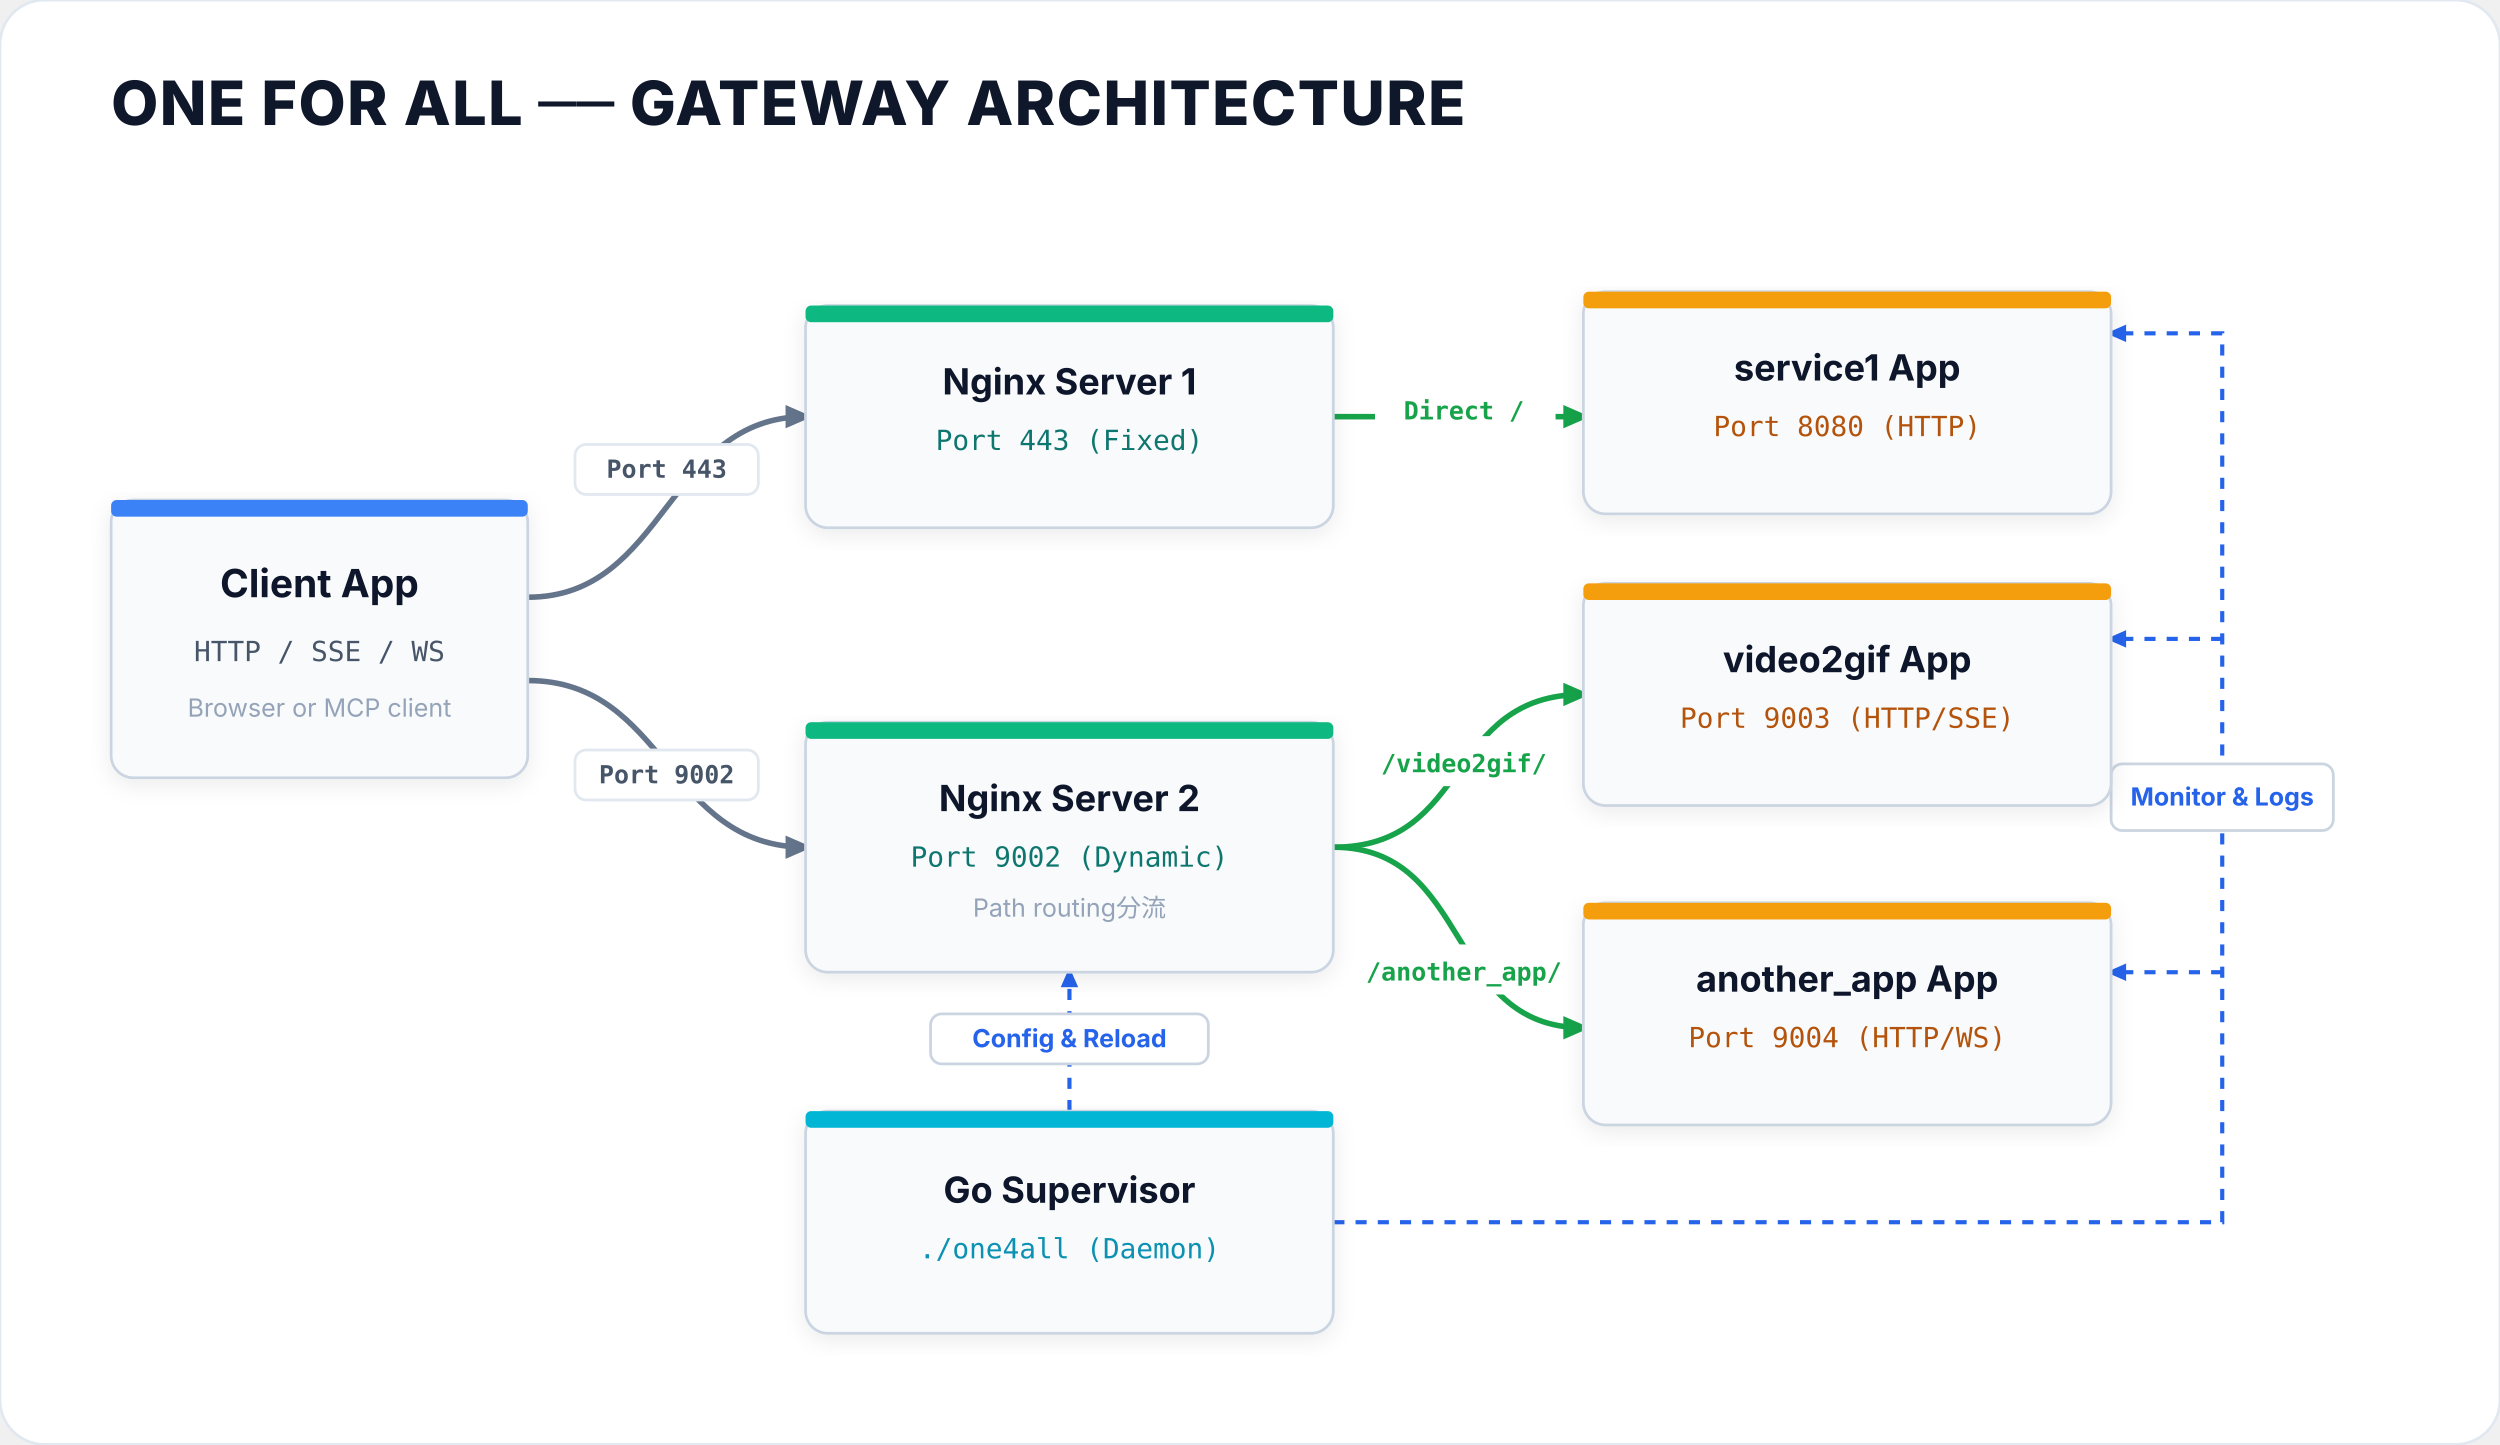
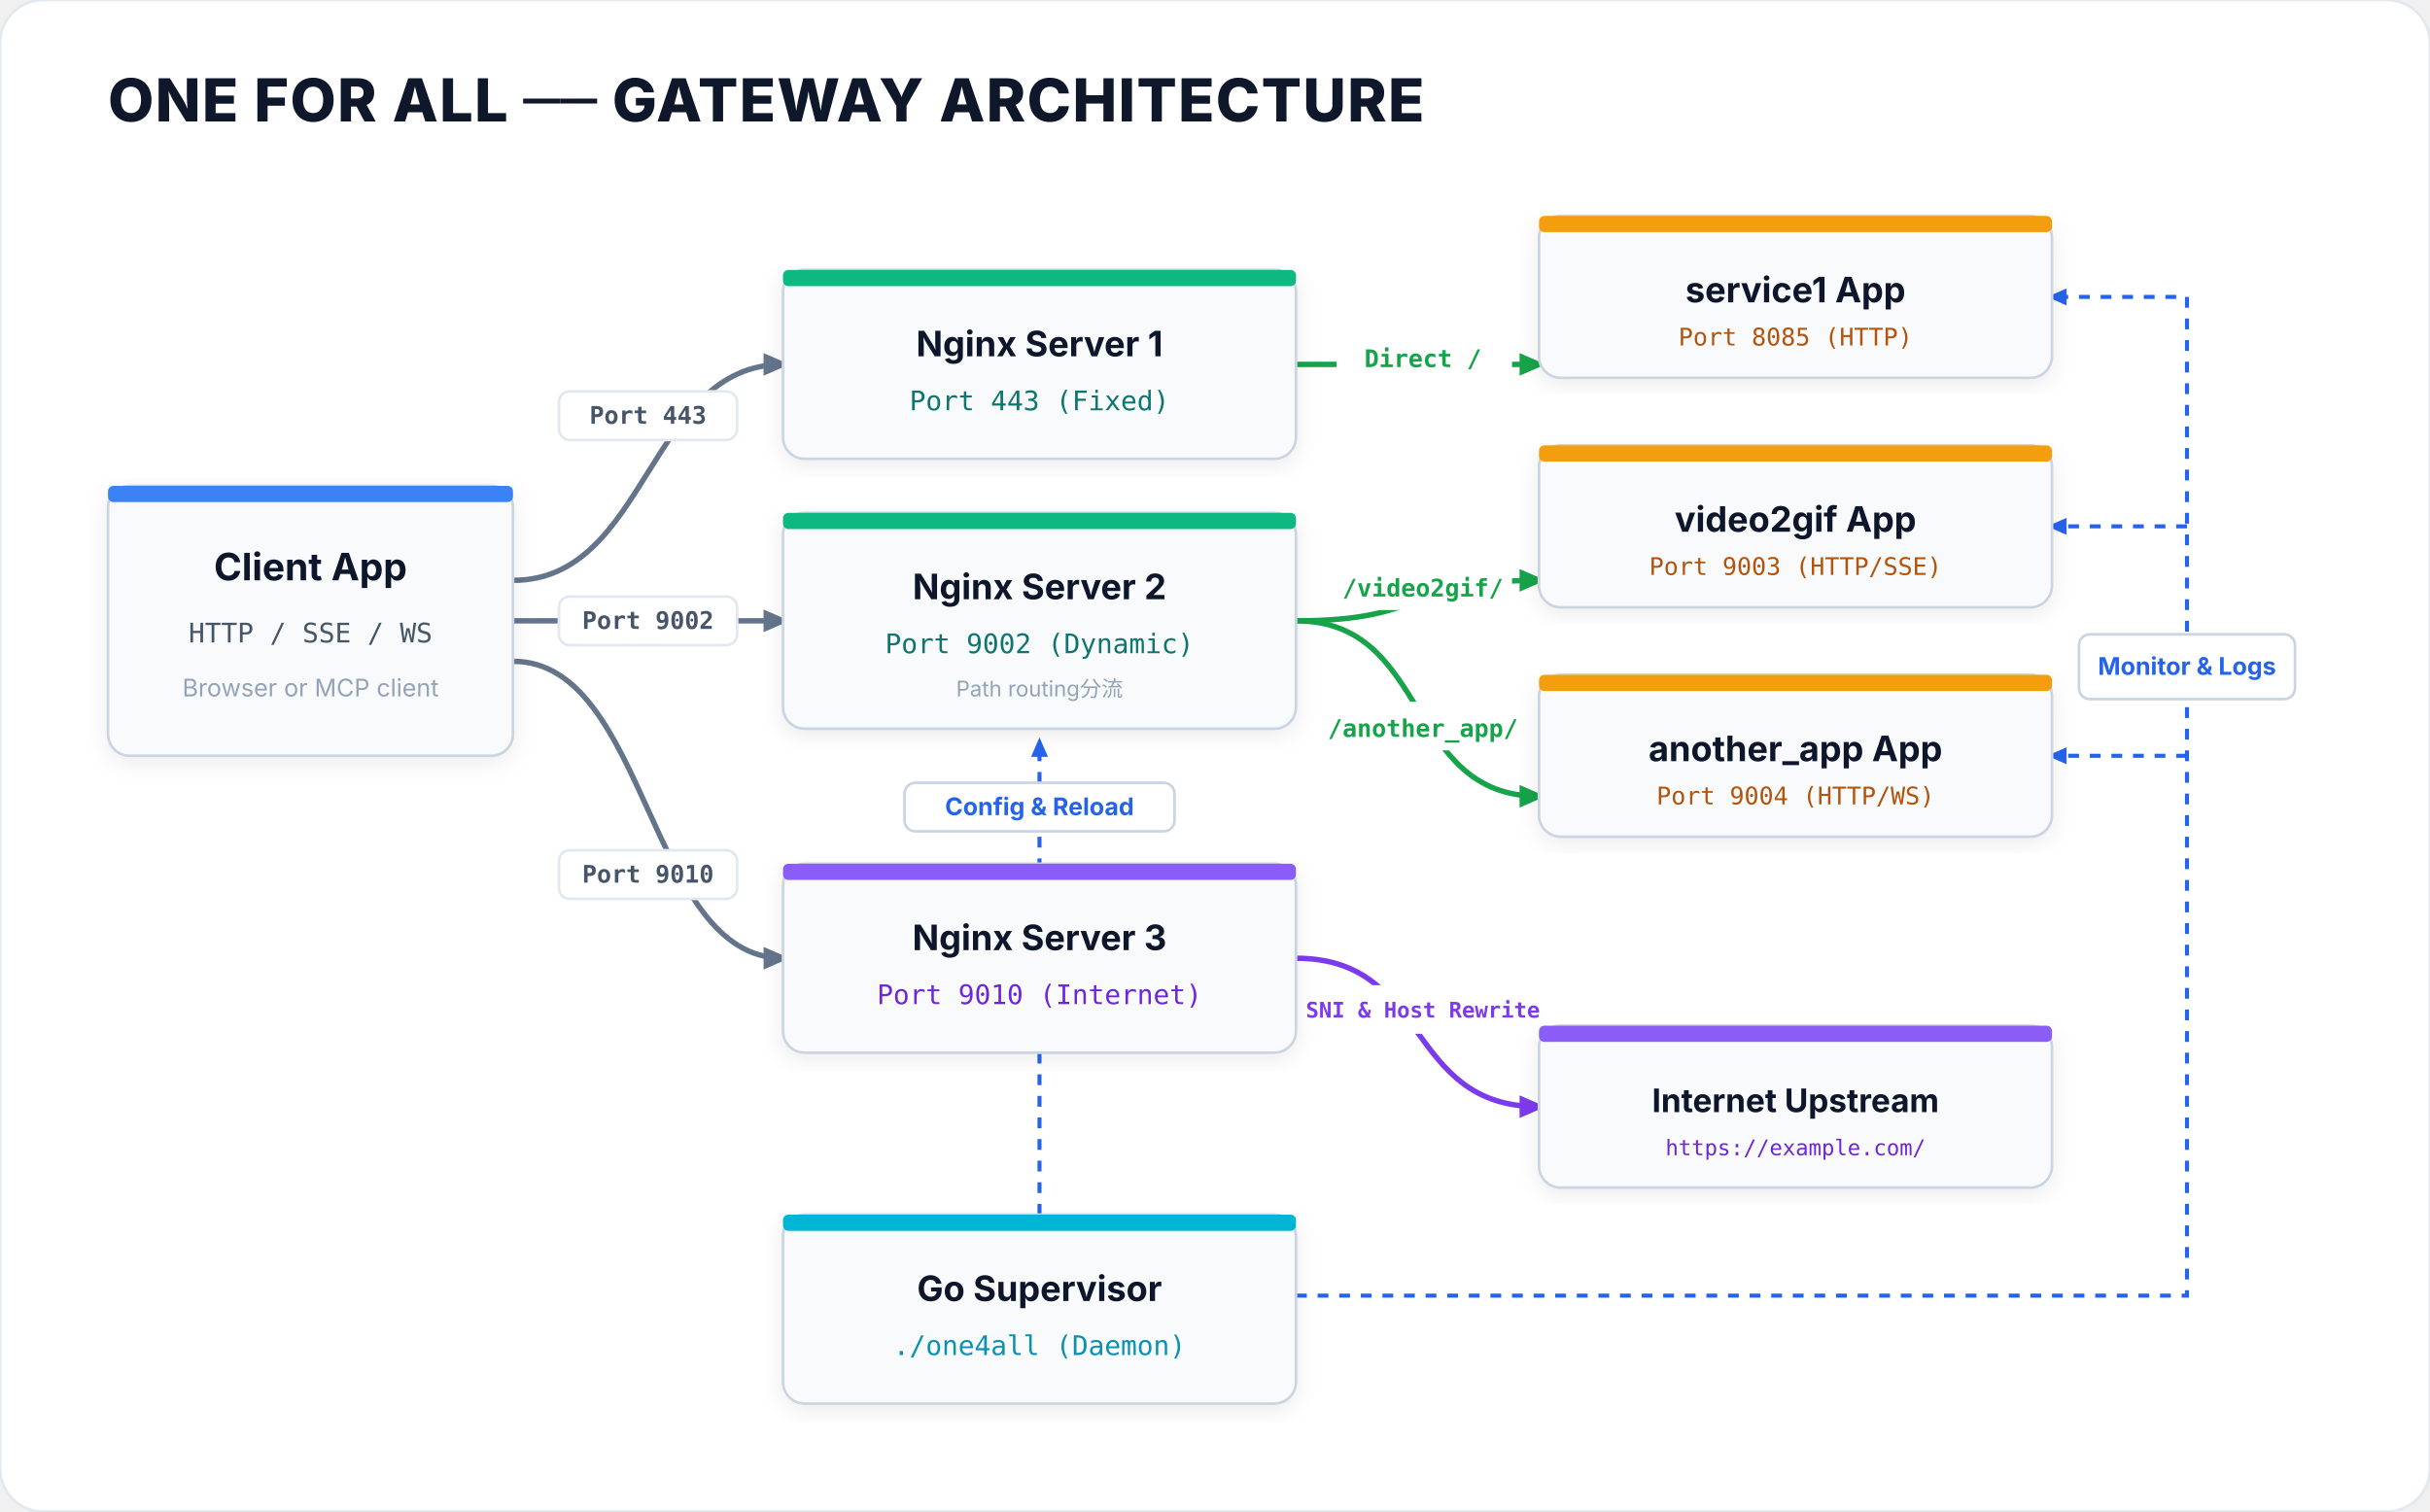
- <svg xmlns="http://www.w3.org/2000/svg" viewBox="0 0 900 520" width="100%" height="100%">
+ <svg xmlns="http://www.w3.org/2000/svg" viewBox="0 0 900 560" width="100%" height="100%">
  <defs>
    <filter id="flat-shadow" x="-5%" y="-5%" width="110%" height="115%">
      <feDropShadow dx="0" dy="2" stdDeviation="4" flood-color="#0f172a" flood-opacity="0.08" />
    </filter>
    <marker id="arrow" viewBox="0 0 10 10" refX="6" refY="5" markerWidth="6" markerHeight="6" orient="auto-start-reverse">
      <path d="M 0 1.5 L 8 5 L 0 8.5 z" fill="#64748b" />
    </marker>
    <marker id="arrow-blue" viewBox="0 0 10 10" refX="6" refY="5" markerWidth="6" markerHeight="6" orient="auto-start-reverse">
      <path d="M 0 1.5 L 8 5 L 0 8.5 z" fill="#2563eb" />
    </marker>
    <marker id="arrow-green" viewBox="0 0 10 10" refX="6" refY="5" markerWidth="6" markerHeight="6" orient="auto-start-reverse">
      <path d="M 0 1.5 L 8 5 L 0 8.5 z" fill="#16a34a" />
    </marker>
+     <marker id="arrow-purple" viewBox="0 0 10 10" refX="6" refY="5" markerWidth="6" markerHeight="6" orient="auto-start-reverse">
+       <path d="M 0 1.5 L 8 5 L 0 8.5 z" fill="#7c3aed" />
+     </marker>
  </defs>
-   <rect width="900" height="520" rx="16" fill="#ffffff" stroke="#e2e8f0" stroke-width="1" />
+   <rect width="900" height="560" rx="16" fill="#ffffff" stroke="#e2e8f0" stroke-width="1" />
  <text x="40" y="45" font-family="system-ui, -apple-system, sans-serif" font-size="22" font-weight="800" fill="#0f172a" letter-spacing="0.5">
    ONE FOR ALL ── GATEWAY ARCHITECTURE
  </text>
-   <path d="M 190 215 C 240 215, 240 150, 290 150" fill="none" stroke="#64748b" stroke-width="2" marker-end="url(#arrow)" />
-   <rect x="207" y="160" width="66" height="18" rx="4" fill="#ffffff" stroke="#e2e8f0" stroke-width="1" />
-   <text x="240" y="172" font-family="monospace" font-size="9" font-weight="bold" fill="#475569" text-anchor="middle">Port 443</text>
-   <path d="M 190 245 C 240 245, 240 305, 290 305" fill="none" stroke="#64748b" stroke-width="2" marker-end="url(#arrow)" />
-   <rect x="207" y="270" width="66" height="18" rx="4" fill="#ffffff" stroke="#e2e8f0" stroke-width="1" />
-   <text x="240" y="282" font-family="monospace" font-size="9" font-weight="bold" fill="#475569" text-anchor="middle">Port 9002</text>
-   <path d="M 480 150 L 570 150" fill="none" stroke="#16a34a" stroke-width="2" marker-end="url(#arrow-green)" />
-   <rect x="495" y="138" width="65" height="18" rx="4" fill="#ffffff" />
-   <text x="527" y="151" font-family="monospace" font-size="9" font-weight="bold" fill="#16a34a" text-anchor="middle">Direct /</text>
-   <path d="M 480 305 C 530 305, 520 250, 570 250" fill="none" stroke="#16a34a" stroke-width="2" marker-end="url(#arrow-green)" />
-   <rect x="495" y="265" width="65" height="18" rx="4" fill="#ffffff" />
-   <text x="527" y="278" font-family="monospace" font-size="9" font-weight="bold" fill="#16a34a" text-anchor="middle">/video2gif/</text>
-   <path d="M 480 305 C 530 305, 520 370, 570 370" fill="none" stroke="#16a34a" stroke-width="2" marker-end="url(#arrow-green)" />
-   <rect x="495" y="340" width="65" height="18" rx="4" fill="#ffffff" />
-   <text x="527" y="353" font-family="monospace" font-size="9" font-weight="bold" fill="#16a34a" text-anchor="middle">/another_app/</text>
-   <path d="M 480 440 L 800 440 L 800 120 L 760 120" fill="none" stroke="#2563eb" stroke-width="1.5" stroke-dasharray="4 4" marker-end="url(#arrow-blue)" />
-   <path d="M 800 230 L 760 230" fill="none" stroke="#2563eb" stroke-width="1.5" stroke-dasharray="4 4" marker-end="url(#arrow-blue)" />
-   <path d="M 800 350 L 760 350" fill="none" stroke="#2563eb" stroke-width="1.5" stroke-dasharray="4 4" marker-end="url(#arrow-blue)" />
-   <rect x="760" y="275" width="80" height="24" rx="4" fill="#ffffff" stroke="#cbd5e1" stroke-width="1" />
-   <text x="800" y="290" font-family="system-ui, -apple-system, sans-serif" font-size="9" font-weight="bold" fill="#2563eb" text-anchor="middle">Monitor &amp; Logs</text>
-   <path d="M 385 400 L 385 350" fill="none" stroke="#2563eb" stroke-width="1.5" stroke-dasharray="4 4" marker-end="url(#arrow-blue)" />
-   <rect x="335" y="365" width="100" height="18" rx="4" fill="#ffffff" stroke="#cbd5e1" stroke-width="1" />
-   <text x="385" y="377" font-family="system-ui, -apple-system, sans-serif" font-size="9" font-weight="bold" fill="#2563eb" text-anchor="middle">Config &amp; Reload</text>
+   <path d="M 190 215 C 240 215, 240 135, 290 135" fill="none" stroke="#64748b" stroke-width="2" marker-end="url(#arrow)" />
+   <rect x="207" y="145" width="66" height="18" rx="4" fill="#ffffff" stroke="#e2e8f0" stroke-width="1" />
+   <text x="240" y="157" font-family="monospace" font-size="9" font-weight="bold" fill="#475569" text-anchor="middle">Port 443</text>
+   <path d="M 190 230 L 290 230" fill="none" stroke="#64748b" stroke-width="2" marker-end="url(#arrow)" />
+   <rect x="207" y="221" width="66" height="18" rx="4" fill="#ffffff" stroke="#e2e8f0" stroke-width="1" />
+   <text x="240" y="233" font-family="monospace" font-size="9" font-weight="bold" fill="#475569" text-anchor="middle">Port 9002</text>
+   <path d="M 190 245 C 240 245, 240 355, 290 355" fill="none" stroke="#64748b" stroke-width="2" marker-end="url(#arrow)" />
+   <rect x="207" y="315" width="66" height="18" rx="4" fill="#ffffff" stroke="#e2e8f0" stroke-width="1" />
+   <text x="240" y="327" font-family="monospace" font-size="9" font-weight="bold" fill="#475569" text-anchor="middle">Port 9010</text>
+   <path d="M 480 135 L 570 135" fill="none" stroke="#16a34a" stroke-width="2" marker-end="url(#arrow-green)" />
+   <rect x="495" y="123" width="65" height="18" rx="4" fill="#ffffff" />
+   <text x="527" y="136" font-family="monospace" font-size="9" font-weight="bold" fill="#16a34a" text-anchor="middle">Direct /</text>
+   <path d="M 480 230 C 530 230, 520 215, 570 215" fill="none" stroke="#16a34a" stroke-width="2" marker-end="url(#arrow-green)" />
+   <rect x="495" y="208" width="65" height="18" rx="4" fill="#ffffff" />
+   <text x="527" y="221" font-family="monospace" font-size="9" font-weight="bold" fill="#16a34a" text-anchor="middle">/video2gif/</text>
+   <path d="M 480 230 C 530 230, 520 295, 570 295" fill="none" stroke="#16a34a" stroke-width="2" marker-end="url(#arrow-green)" />
+   <rect x="495" y="260" width="65" height="18" rx="4" fill="#ffffff" />
+   <text x="527" y="273" font-family="monospace" font-size="9" font-weight="bold" fill="#16a34a" text-anchor="middle">/another_app/</text>
+   <path d="M 480 355 C 530 355, 520 410, 570 410" fill="none" stroke="#7c3aed" stroke-width="2" marker-end="url(#arrow-purple)" />
+   <rect x="490" y="365" width="75" height="18" rx="4" fill="#ffffff" />
+   <text x="527" y="377" font-family="monospace" font-size="8" font-weight="bold" fill="#7c3aed" text-anchor="middle">SNI &amp; Host Rewrite</text>
+   <path d="M 480 480 L 810 480 L 810 110 L 760 110" fill="none" stroke="#2563eb" stroke-width="1.5" stroke-dasharray="4 4" marker-end="url(#arrow-blue)" />
+   <path d="M 810 195 L 760 195" fill="none" stroke="#2563eb" stroke-width="1.5" stroke-dasharray="4 4" marker-end="url(#arrow-blue)" />
+   <path d="M 810 280 L 760 280" fill="none" stroke="#2563eb" stroke-width="1.5" stroke-dasharray="4 4" marker-end="url(#arrow-blue)" />
+   <rect x="770" y="235" width="80" height="24" rx="4" fill="#ffffff" stroke="#cbd5e1" stroke-width="1" />
+   <text x="810" y="250" font-family="system-ui, -apple-system, sans-serif" font-size="9" font-weight="bold" fill="#2563eb" text-anchor="middle">Monitor &amp; Logs</text>
+   <path d="M 385 450 L 385 275" fill="none" stroke="#2563eb" stroke-width="1.5" stroke-dasharray="4 4" marker-end="url(#arrow-blue)" />
+   <rect x="335" y="290" width="100" height="18" rx="4" fill="#ffffff" stroke="#cbd5e1" stroke-width="1" />
+   <text x="385" y="302" font-family="system-ui, -apple-system, sans-serif" font-size="9" font-weight="bold" fill="#2563eb" text-anchor="middle">Config &amp; Reload</text>
  <g filter="url(#flat-shadow)">
    <rect x="40" y="180" width="150" height="100" rx="8" fill="#f8fafc" stroke="#cbd5e1" stroke-width="1" />
    <rect x="40" y="180" width="150" height="6" rx="2" fill="#3b82f6" />
    <text x="115" y="215" font-family="system-ui, -apple-system, sans-serif" font-size="14" font-weight="700" fill="#0f172a" text-anchor="middle">Client App</text>
    <text x="115" y="238" font-family="monospace" font-size="10" fill="#475569" text-anchor="middle">HTTP / SSE / WS</text>
    <text x="115" y="258" font-family="system-ui, -apple-system, sans-serif" font-size="9" fill="#94a3b8" text-anchor="middle">Browser or MCP client</text>
  </g>
  <g filter="url(#flat-shadow)">
-     <rect x="290" y="110" width="190" height="80" rx="8" fill="#f8fafc" stroke="#cbd5e1" stroke-width="1" />
-     <rect x="290" y="110" width="190" height="6" rx="2" fill="#10b981" />
-     <text x="385" y="142" font-family="system-ui, -apple-system, sans-serif" font-size="13" font-weight="700" fill="#0f172a" text-anchor="middle">Nginx Server 1</text>
-     <text x="385" y="162" font-family="monospace" font-size="10" fill="#0f766e" text-anchor="middle">Port 443 (Fixed)</text>
+     <rect x="290" y="100" width="190" height="70" rx="8" fill="#f8fafc" stroke="#cbd5e1" stroke-width="1" />
+     <rect x="290" y="100" width="190" height="6" rx="2" fill="#10b981" />
+     <text x="385" y="132" font-family="system-ui, -apple-system, sans-serif" font-size="13" font-weight="700" fill="#0f172a" text-anchor="middle">Nginx Server 1</text>
+     <text x="385" y="152" font-family="monospace" font-size="10" fill="#0f766e" text-anchor="middle">Port 443 (Fixed)</text>
  </g>
  <g filter="url(#flat-shadow)">
-     <rect x="290" y="260" width="190" height="90" rx="8" fill="#f8fafc" stroke="#cbd5e1" stroke-width="1" />
-     <rect x="290" y="260" width="190" height="6" rx="2" fill="#10b981" />
-     <text x="385" y="292" font-family="system-ui, -apple-system, sans-serif" font-size="13" font-weight="700" fill="#0f172a" text-anchor="middle">Nginx Server 2</text>
-     <text x="385" y="312" font-family="monospace" font-size="10" fill="#0f766e" text-anchor="middle">Port 9002 (Dynamic)</text>
-     <text x="385" y="330" font-family="system-ui, -apple-system, sans-serif" font-size="9" fill="#94a3b8" text-anchor="middle">Path routing分流</text>
+     <rect x="290" y="190" width="190" height="80" rx="8" fill="#f8fafc" stroke="#cbd5e1" stroke-width="1" />
+     <rect x="290" y="190" width="190" height="6" rx="2" fill="#10b981" />
+     <text x="385" y="222" font-family="system-ui, -apple-system, sans-serif" font-size="13" font-weight="700" fill="#0f172a" text-anchor="middle">Nginx Server 2</text>
+     <text x="385" y="242" font-family="monospace" font-size="10" fill="#0f766e" text-anchor="middle">Port 9002 (Dynamic)</text>
+     <text x="385" y="258" font-family="system-ui, -apple-system, sans-serif" font-size="8" fill="#94a3b8" text-anchor="middle">Path routing分流</text>
  </g>
  <g filter="url(#flat-shadow)">
-     <rect x="570" y="105" width="190" height="80" rx="8" fill="#f8fafc" stroke="#cbd5e1" stroke-width="1" />
-     <rect x="570" y="105" width="190" height="6" rx="2" fill="#f59e0b" />
-     <text x="665" y="137" font-family="system-ui, -apple-system, sans-serif" font-size="13" font-weight="700" fill="#0f172a" text-anchor="middle">service1 App</text>
-     <text x="665" y="157" font-family="monospace" font-size="10" fill="#b45309" text-anchor="middle">Port 8080 (HTTP)</text>
+     <rect x="290" y="320" width="190" height="70" rx="8" fill="#f8fafc" stroke="#cbd5e1" stroke-width="1" />
+     <rect x="290" y="320" width="190" height="6" rx="2" fill="#8b5cf6" />
+     <text x="385" y="352" font-family="system-ui, -apple-system, sans-serif" font-size="13" font-weight="700" fill="#0f172a" text-anchor="middle">Nginx Server 3</text>
+     <text x="385" y="372" font-family="monospace" font-size="10" fill="#6d28d9" text-anchor="middle">Port 9010 (Internet)</text>
  </g>
  <g filter="url(#flat-shadow)">
-     <rect x="570" y="210" width="190" height="80" rx="8" fill="#f8fafc" stroke="#cbd5e1" stroke-width="1" />
-     <rect x="570" y="210" width="190" height="6" rx="2" fill="#f59e0b" />
-     <text x="665" y="242" font-family="system-ui, -apple-system, sans-serif" font-size="13" font-weight="700" fill="#0f172a" text-anchor="middle">video2gif App</text>
-     <text x="665" y="262" font-family="monospace" font-size="10" fill="#b45309" text-anchor="middle">Port 9003 (HTTP/SSE)</text>
+     <rect x="570" y="80" width="190" height="60" rx="8" fill="#f8fafc" stroke="#cbd5e1" stroke-width="1" />
+     <rect x="570" y="80" width="190" height="6" rx="2" fill="#f59e0b" />
+     <text x="665" y="112" font-family="system-ui, -apple-system, sans-serif" font-size="13" font-weight="700" fill="#0f172a" text-anchor="middle">service1 App</text>
+     <text x="665" y="128" font-family="monospace" font-size="9" fill="#b45309" text-anchor="middle">Port 8085 (HTTP)</text>
  </g>
  <g filter="url(#flat-shadow)">
-     <rect x="570" y="325" width="190" height="80" rx="8" fill="#f8fafc" stroke="#cbd5e1" stroke-width="1" />
-     <rect x="570" y="325" width="190" height="6" rx="2" fill="#f59e0b" />
-     <text x="665" y="357" font-family="system-ui, -apple-system, sans-serif" font-size="13" font-weight="700" fill="#0f172a" text-anchor="middle">another_app App</text>
-     <text x="665" y="377" font-family="monospace" font-size="10" fill="#b45309" text-anchor="middle">Port 9004 (HTTP/WS)</text>
+     <rect x="570" y="165" width="190" height="60" rx="8" fill="#f8fafc" stroke="#cbd5e1" stroke-width="1" />
+     <rect x="570" y="165" width="190" height="6" rx="2" fill="#f59e0b" />
+     <text x="665" y="197" font-family="system-ui, -apple-system, sans-serif" font-size="13" font-weight="700" fill="#0f172a" text-anchor="middle">video2gif App</text>
+     <text x="665" y="213" font-family="monospace" font-size="9" fill="#b45309" text-anchor="middle">Port 9003 (HTTP/SSE)</text>
  </g>
  <g filter="url(#flat-shadow)">
-     <rect x="290" y="400" width="190" height="80" rx="8" fill="#f8fafc" stroke="#cbd5e1" stroke-width="1" />
-     <rect x="290" y="400" width="190" height="6" rx="2" fill="#06b6d4" />
-     <text x="385" y="433" font-family="system-ui, -apple-system, sans-serif" font-size="13" font-weight="700" fill="#0f172a" text-anchor="middle">Go Supervisor</text>
-     <text x="385" y="453" font-family="monospace" font-size="10" fill="#0891b2" text-anchor="middle">./one4all (Daemon)</text>
+     <rect x="570" y="250" width="190" height="60" rx="8" fill="#f8fafc" stroke="#cbd5e1" stroke-width="1" />
+     <rect x="570" y="250" width="190" height="6" rx="2" fill="#f59e0b" />
+     <text x="665" y="282" font-family="system-ui, -apple-system, sans-serif" font-size="13" font-weight="700" fill="#0f172a" text-anchor="middle">another_app App</text>
+     <text x="665" y="298" font-family="monospace" font-size="9" fill="#b45309" text-anchor="middle">Port 9004 (HTTP/WS)</text>
+   </g>
+   <g filter="url(#flat-shadow)">
+     <rect x="570" y="380" width="190" height="60" rx="8" fill="#f8fafc" stroke="#cbd5e1" stroke-width="1" />
+     <rect x="570" y="380" width="190" height="6" rx="2" fill="#8b5cf6" />
+     <text x="665" y="412" font-family="system-ui, -apple-system, sans-serif" font-size="12" font-weight="700" fill="#0f172a" text-anchor="middle">Internet Upstream</text>
+     <text x="665" y="428" font-family="monospace" font-size="8" fill="#6d28d9" text-anchor="middle">https://example.com/</text>
+   </g>
+   <g filter="url(#flat-shadow)">
+     <rect x="290" y="450" width="190" height="70" rx="8" fill="#f8fafc" stroke="#cbd5e1" stroke-width="1" />
+     <rect x="290" y="450" width="190" height="6" rx="2" fill="#06b6d4" />
+     <text x="385" y="482" font-family="system-ui, -apple-system, sans-serif" font-size="13" font-weight="700" fill="#0f172a" text-anchor="middle">Go Supervisor</text>
+     <text x="385" y="502" font-family="monospace" font-size="10" fill="#0891b2" text-anchor="middle">./one4all (Daemon)</text>
  </g>
</svg>
